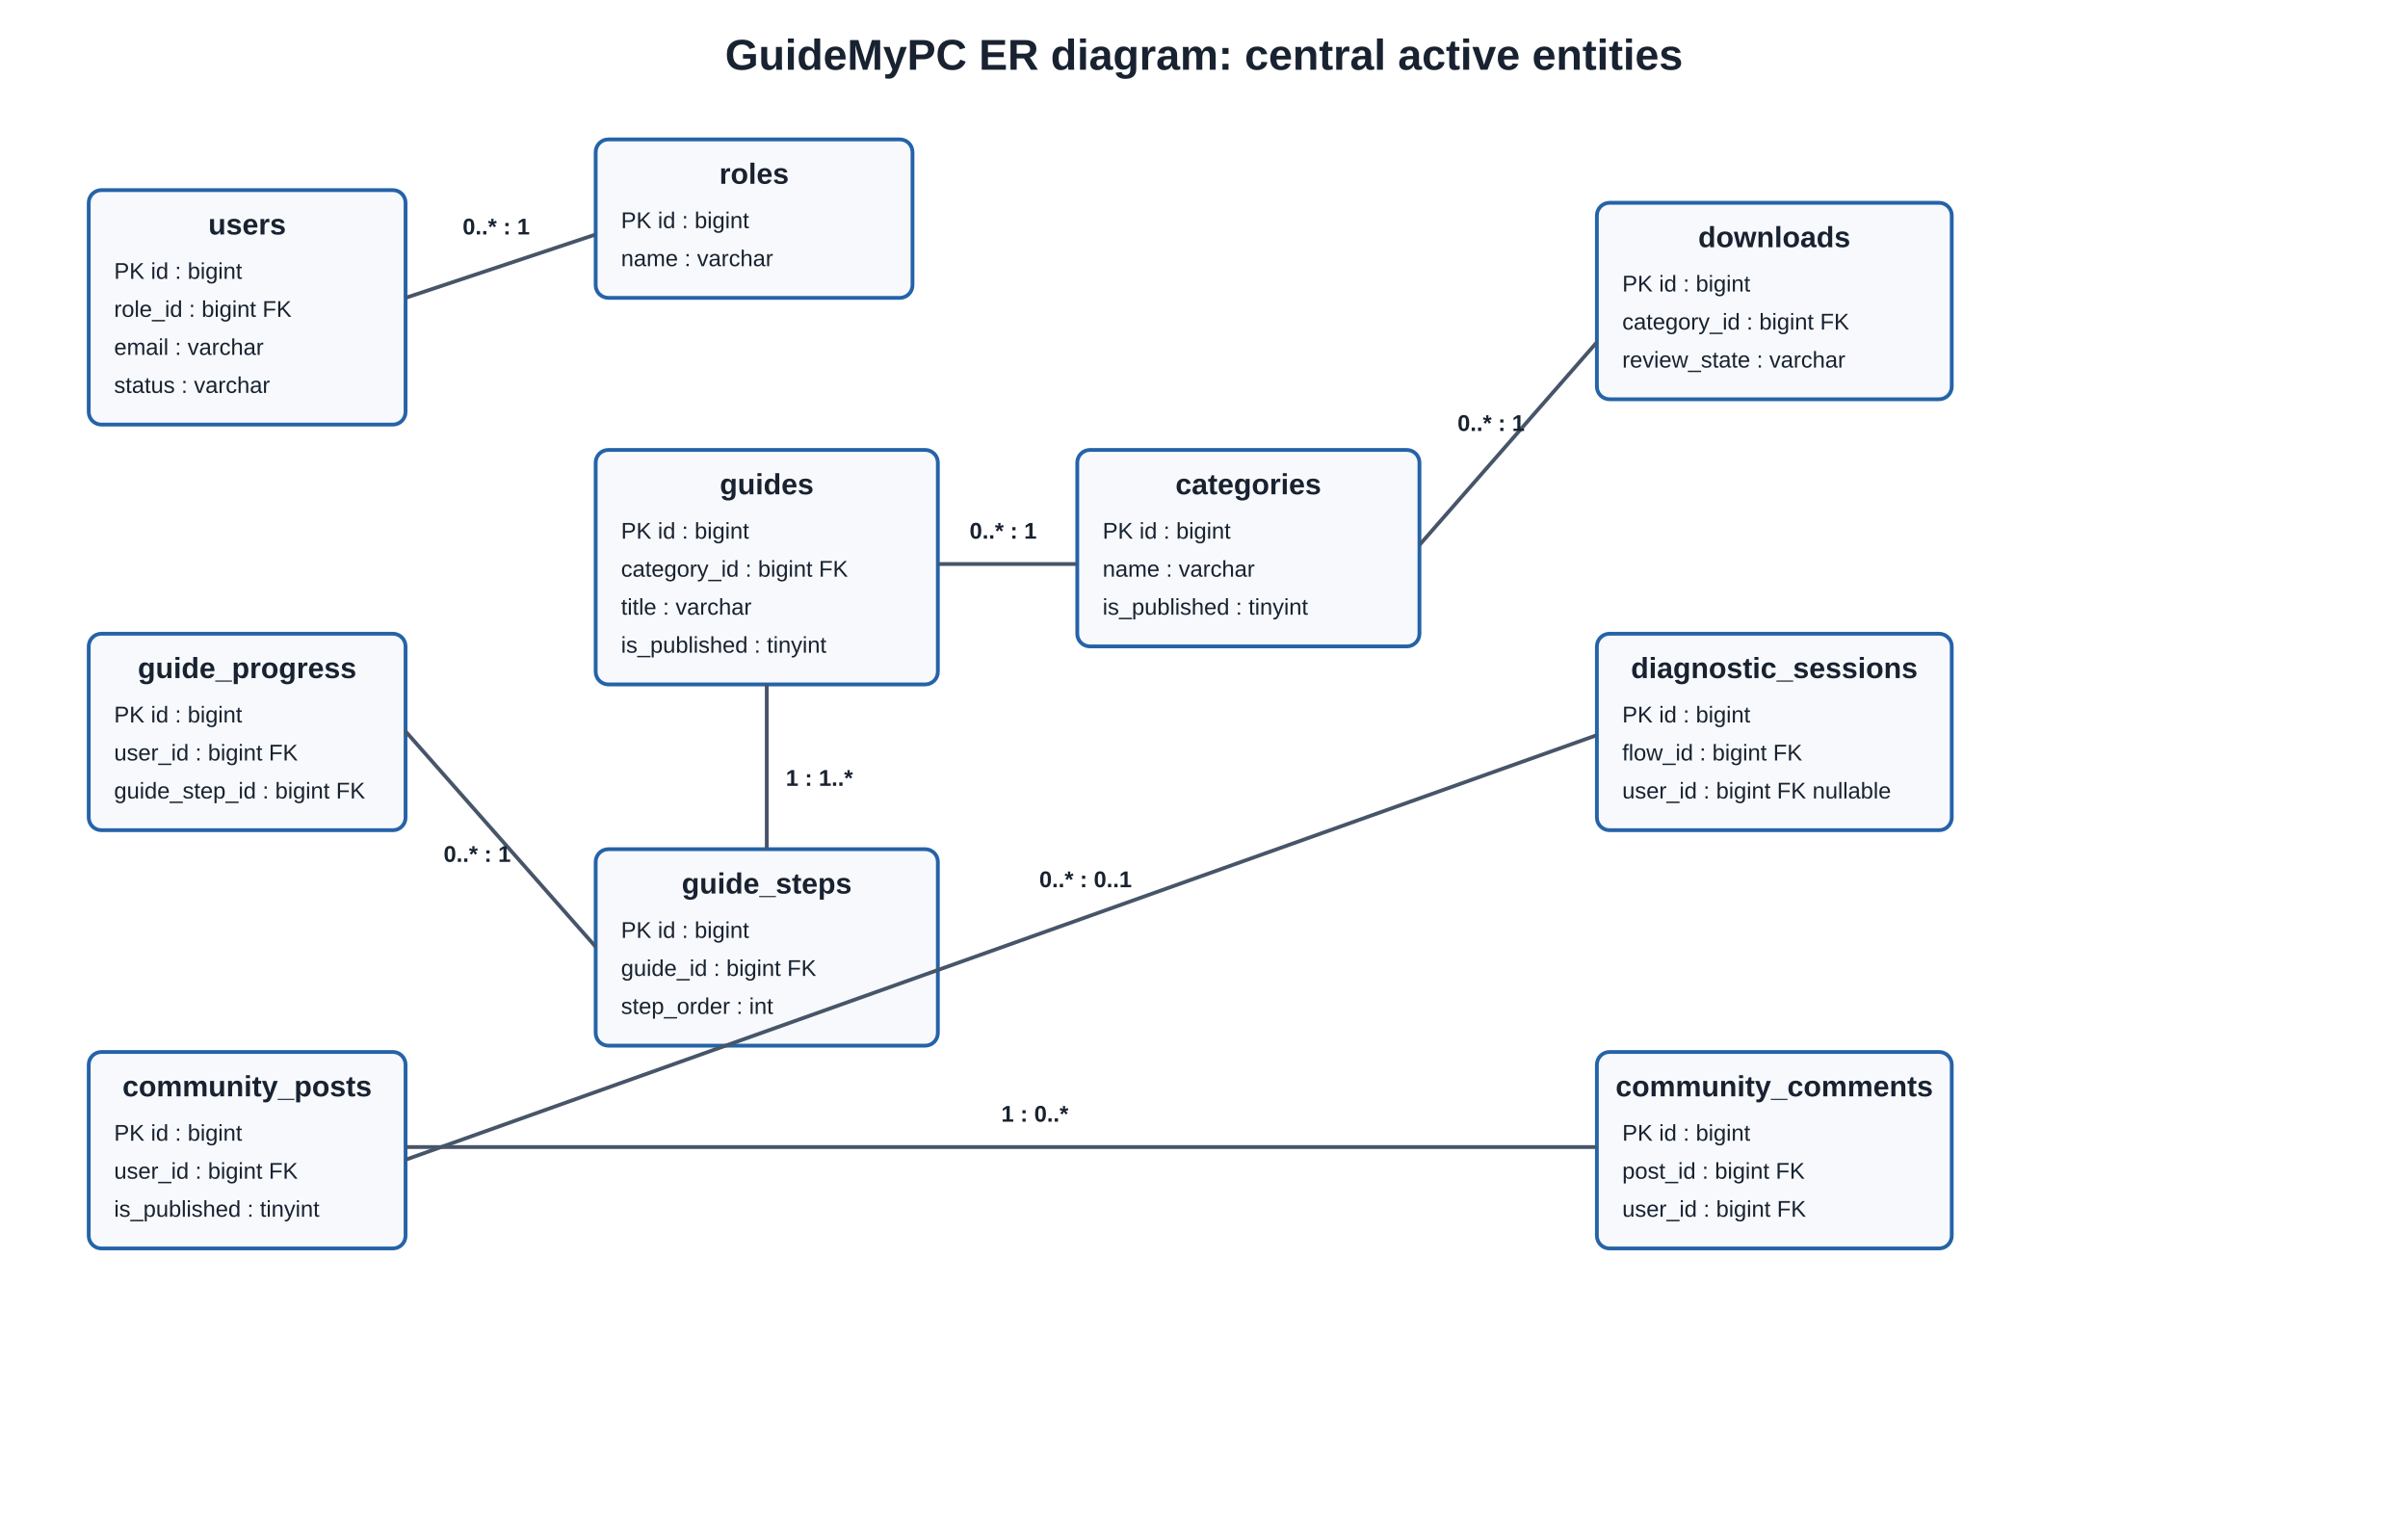
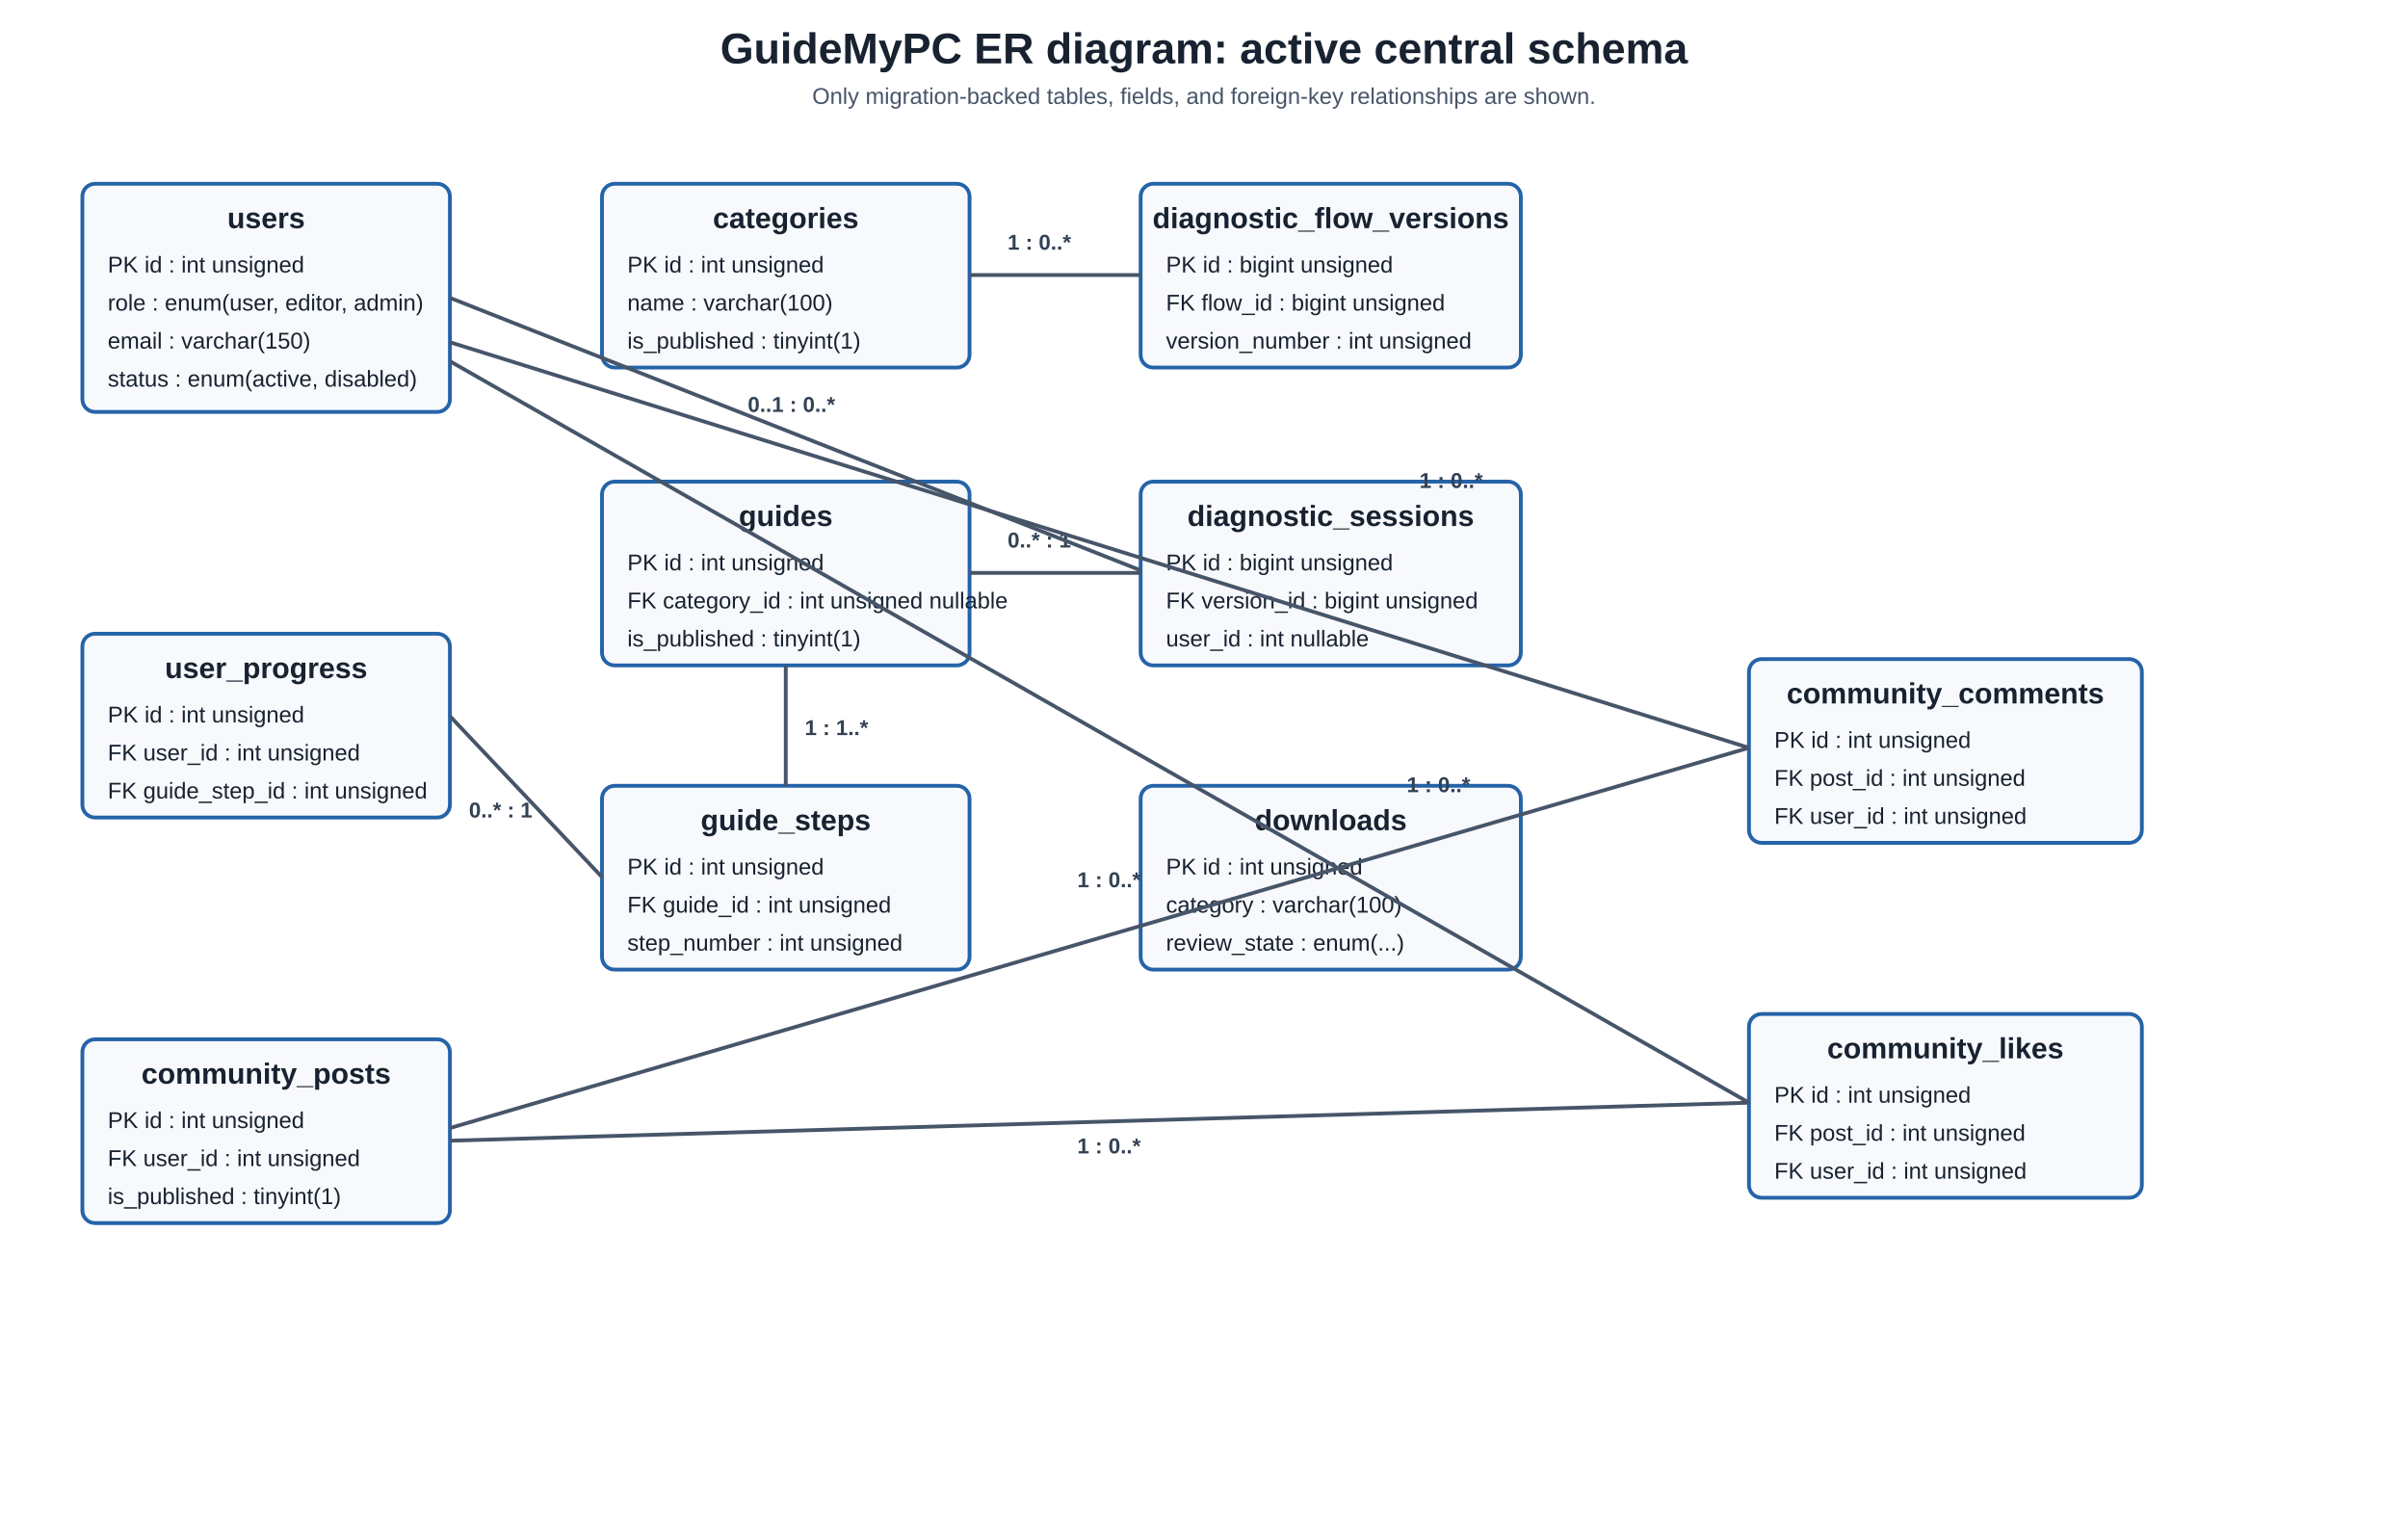
<svg xmlns="http://www.w3.org/2000/svg" width="1900" height="1200" viewBox="0 0 1900 1200">
-   <style>text{font-family:Arial,sans-serif;fill:#182230}.title{font-size:34px;font-weight:bold}.head{font-size:23px;font-weight:bold}.field{font-size:18px}.entity{fill:#f7f9fc;stroke:#2563a8;stroke-width:3}.line{stroke:#475569;stroke-width:3;fill:none}.card{font-size:18px;font-weight:bold}</style>
-   <text x="950" y="55" text-anchor="middle" class="title">GuideMyPC ER diagram: central active entities</text>
-   <g transform="translate(70 150)">
-     <rect width="250" height="185" rx="10" class="entity" />
-     <text x="125" y="35" text-anchor="middle" class="head">users</text>
-     <text x="20" y="70" class="field">PK id : bigint</text>
-     <text x="20" y="100" class="field">role_id : bigint FK</text>
-     <text x="20" y="130" class="field">email : varchar</text>
-     <text x="20" y="160" class="field">status : varchar</text>
+   <style>
+     text { font-family: Arial, sans-serif; fill: #182230; }
+     .title { font-size: 34px; font-weight: bold; }
+     .note { font-size: 18px; fill: #475569; }
+     .head { font-size: 23px; font-weight: bold; }
+     .field { font-size: 18px; }
+     .entity { fill: #f7f9fc; stroke: #2563a8; stroke-width: 3; }
+     .line { stroke: #475569; stroke-width: 3; fill: none; }
+     .card { font-size: 17px; font-weight: bold; fill: #334155; }
+   </style>
+   <text x="950" y="50" text-anchor="middle" class="title">GuideMyPC ER diagram: active central schema</text>
+   <text x="950" y="82" text-anchor="middle" class="note">Only migration-backed tables, fields, and foreign-key relationships are shown.</text>
+   <g transform="translate(65 145)">
+     <rect width="290" height="180" rx="10" class="entity" />
+     <text x="145" y="35" text-anchor="middle" class="head">users</text>
+     <text x="20" y="70" class="field">PK id : int unsigned</text>
+     <text x="20" y="100" class="field">role : enum(user, editor, admin)</text>
+     <text x="20" y="130" class="field">email : varchar(150)</text>
+     <text x="20" y="160" class="field">status : enum(active, disabled)</text>
  </g>
-   <g transform="translate(70 500)">
-     <rect width="250" height="155" rx="10" class="entity" />
-     <text x="125" y="35" text-anchor="middle" class="head">guide_progress</text>
-     <text x="20" y="70" class="field">PK id : bigint</text>
-     <text x="20" y="100" class="field">user_id : bigint FK</text>
-     <text x="20" y="130" class="field">guide_step_id : bigint FK</text>
+   <g transform="translate(65 500)">
+     <rect width="290" height="145" rx="10" class="entity" />
+     <text x="145" y="35" text-anchor="middle" class="head">user_progress</text>
+     <text x="20" y="70" class="field">PK id : int unsigned</text>
+     <text x="20" y="100" class="field">FK user_id : int unsigned</text>
+     <text x="20" y="130" class="field">FK guide_step_id : int unsigned</text>
  </g>
-   <g transform="translate(70 830)">
-     <rect width="250" height="155" rx="10" class="entity" />
-     <text x="125" y="35" text-anchor="middle" class="head">community_posts</text>
-     <text x="20" y="70" class="field">PK id : bigint</text>
-     <text x="20" y="100" class="field">user_id : bigint FK</text>
-     <text x="20" y="130" class="field">is_published : tinyint</text>
+   <g transform="translate(65 820)">
+     <rect width="290" height="145" rx="10" class="entity" />
+     <text x="145" y="35" text-anchor="middle" class="head">community_posts</text>
+     <text x="20" y="70" class="field">PK id : int unsigned</text>
+     <text x="20" y="100" class="field">FK user_id : int unsigned</text>
+     <text x="20" y="130" class="field">is_published : tinyint(1)</text>
  </g>
-   <g transform="translate(470 110)">
-     <rect width="250" height="125" rx="10" class="entity" />
-     <text x="125" y="35" text-anchor="middle" class="head">roles</text>
-     <text x="20" y="70" class="field">PK id : bigint</text>
-     <text x="20" y="100" class="field">name : varchar</text>
+   <g transform="translate(475 145)">
+     <rect width="290" height="145" rx="10" class="entity" />
+     <text x="145" y="35" text-anchor="middle" class="head">categories</text>
+     <text x="20" y="70" class="field">PK id : int unsigned</text>
+     <text x="20" y="100" class="field">name : varchar(100)</text>
+     <text x="20" y="130" class="field">is_published : tinyint(1)</text>
  </g>
-   <g transform="translate(470 355)">
-     <rect width="270" height="185" rx="10" class="entity" />
-     <text x="135" y="35" text-anchor="middle" class="head">guides</text>
-     <text x="20" y="70" class="field">PK id : bigint</text>
-     <text x="20" y="100" class="field">category_id : bigint FK</text>
-     <text x="20" y="130" class="field">title : varchar</text>
-     <text x="20" y="160" class="field">is_published : tinyint</text>
+   <g transform="translate(475 380)">
+     <rect width="290" height="145" rx="10" class="entity" />
+     <text x="145" y="35" text-anchor="middle" class="head">guides</text>
+     <text x="20" y="70" class="field">PK id : int unsigned</text>
+     <text x="20" y="100" class="field">FK category_id : int unsigned nullable</text>
+     <text x="20" y="130" class="field">is_published : tinyint(1)</text>
  </g>
-   <g transform="translate(470 670)">
-     <rect width="270" height="155" rx="10" class="entity" />
-     <text x="135" y="35" text-anchor="middle" class="head">guide_steps</text>
-     <text x="20" y="70" class="field">PK id : bigint</text>
-     <text x="20" y="100" class="field">guide_id : bigint FK</text>
-     <text x="20" y="130" class="field">step_order : int</text>
+   <g transform="translate(475 620)">
+     <rect width="290" height="145" rx="10" class="entity" />
+     <text x="145" y="35" text-anchor="middle" class="head">guide_steps</text>
+     <text x="20" y="70" class="field">PK id : int unsigned</text>
+     <text x="20" y="100" class="field">FK guide_id : int unsigned</text>
+     <text x="20" y="130" class="field">step_number : int unsigned</text>
  </g>
-   <g transform="translate(850 355)">
-     <rect width="270" height="155" rx="10" class="entity" />
-     <text x="135" y="35" text-anchor="middle" class="head">categories</text>
-     <text x="20" y="70" class="field">PK id : bigint</text>
-     <text x="20" y="100" class="field">name : varchar</text>
-     <text x="20" y="130" class="field">is_published : tinyint</text>
+   <g transform="translate(900 145)">
+     <rect width="300" height="145" rx="10" class="entity" />
+     <text x="150" y="35" text-anchor="middle" class="head">diagnostic_flow_versions</text>
+     <text x="20" y="70" class="field">PK id : bigint unsigned</text>
+     <text x="20" y="100" class="field">FK flow_id : bigint unsigned</text>
+     <text x="20" y="130" class="field">version_number : int unsigned</text>
  </g>
-   <g transform="translate(1260 160)">
-     <rect width="280" height="155" rx="10" class="entity" />
-     <text x="140" y="35" text-anchor="middle" class="head">downloads</text>
-     <text x="20" y="70" class="field">PK id : bigint</text>
-     <text x="20" y="100" class="field">category_id : bigint FK</text>
-     <text x="20" y="130" class="field">review_state : varchar</text>
+   <g transform="translate(900 380)">
+     <rect width="300" height="145" rx="10" class="entity" />
+     <text x="150" y="35" text-anchor="middle" class="head">diagnostic_sessions</text>
+     <text x="20" y="70" class="field">PK id : bigint unsigned</text>
+     <text x="20" y="100" class="field">FK version_id : bigint unsigned</text>
+     <text x="20" y="130" class="field">user_id : int nullable</text>
  </g>
-   <g transform="translate(1260 500)">
-     <rect width="280" height="155" rx="10" class="entity" />
-     <text x="140" y="35" text-anchor="middle" class="head">diagnostic_sessions</text>
-     <text x="20" y="70" class="field">PK id : bigint</text>
-     <text x="20" y="100" class="field">flow_id : bigint FK</text>
-     <text x="20" y="130" class="field">user_id : bigint FK nullable</text>
+   <g transform="translate(900 620)">
+     <rect width="300" height="145" rx="10" class="entity" />
+     <text x="150" y="35" text-anchor="middle" class="head">downloads</text>
+     <text x="20" y="70" class="field">PK id : int unsigned</text>
+     <text x="20" y="100" class="field">category : varchar(100)</text>
+     <text x="20" y="130" class="field">review_state : enum(...)</text>
  </g>
-   <g transform="translate(1260 830)">
-     <rect width="280" height="155" rx="10" class="entity" />
-     <text x="140" y="35" text-anchor="middle" class="head">community_comments</text>
-     <text x="20" y="70" class="field">PK id : bigint</text>
-     <text x="20" y="100" class="field">post_id : bigint FK</text>
-     <text x="20" y="130" class="field">user_id : bigint FK</text>
+   <g transform="translate(1380 520)">
+     <rect width="310" height="145" rx="10" class="entity" />
+     <text x="155" y="35" text-anchor="middle" class="head">community_comments</text>
+     <text x="20" y="70" class="field">PK id : int unsigned</text>
+     <text x="20" y="100" class="field">FK post_id : int unsigned</text>
+     <text x="20" y="130" class="field">FK user_id : int unsigned</text>
  </g>
-   <path d="M320 235 L470 185" class="line" />
-   <text x="365" y="185" class="card">0..* : 1</text>
-   <path d="M320 577 L470 747" class="line" />
-   <text x="350" y="680" class="card">0..* : 1</text>
-   <path d="M605 540 V670" class="line" />
-   <text x="620" y="620" class="card">1 : 1..*</text>
-   <path d="M740 445 H850" class="line" />
-   <text x="765" y="425" class="card">0..* : 1</text>
-   <path d="M1120 430 L1260 270" class="line" />
-   <text x="1150" y="340" class="card">0..* : 1</text>
-   <path d="M320 905 H1260" class="line" />
-   <text x="790" y="885" class="card">1 : 0..*</text>
-   <path d="M320 915 L1260 580" class="line" />
-   <text x="820" y="700" class="card">0..* : 0..1</text>
+   <g transform="translate(1380 800)">
+     <rect width="310" height="145" rx="10" class="entity" />
+     <text x="155" y="35" text-anchor="middle" class="head">community_likes</text>
+     <text x="20" y="70" class="field">PK id : int unsigned</text>
+     <text x="20" y="100" class="field">FK post_id : int unsigned</text>
+     <text x="20" y="130" class="field">FK user_id : int unsigned</text>
+   </g>
+   <path d="M355 565 L475 692" class="line" />
+   <text x="370" y="645" class="card">0..* : 1</text>
+   <path d="M620 525 V620" class="line" />
+   <text x="635" y="580" class="card">1 : 1..*</text>
+   <path d="M765 452 H900" class="line" />
+   <text x="795" y="432" class="card">0..* : 1</text>
+   <path d="M765 217 H900" class="line" />
+   <text x="795" y="197" class="card">1 : 0..*</text>
+   <path d="M355 235 L900 450" class="line" />
+   <text x="590" y="325" class="card">0..1 : 0..*</text>
+   <path d="M355 890 L1380 590" class="line" />
+   <text x="850" y="700" class="card">1 : 0..*</text>
+   <path d="M355 900 L1380 870" class="line" />
+   <text x="850" y="910" class="card">1 : 0..*</text>
+   <path d="M355 270 L1380 590" class="line" />
+   <text x="1120" y="385" class="card">1 : 0..*</text>
+   <path d="M355 285 L1380 870" class="line" />
+   <text x="1110" y="625" class="card">1 : 0..*</text>
</svg>
